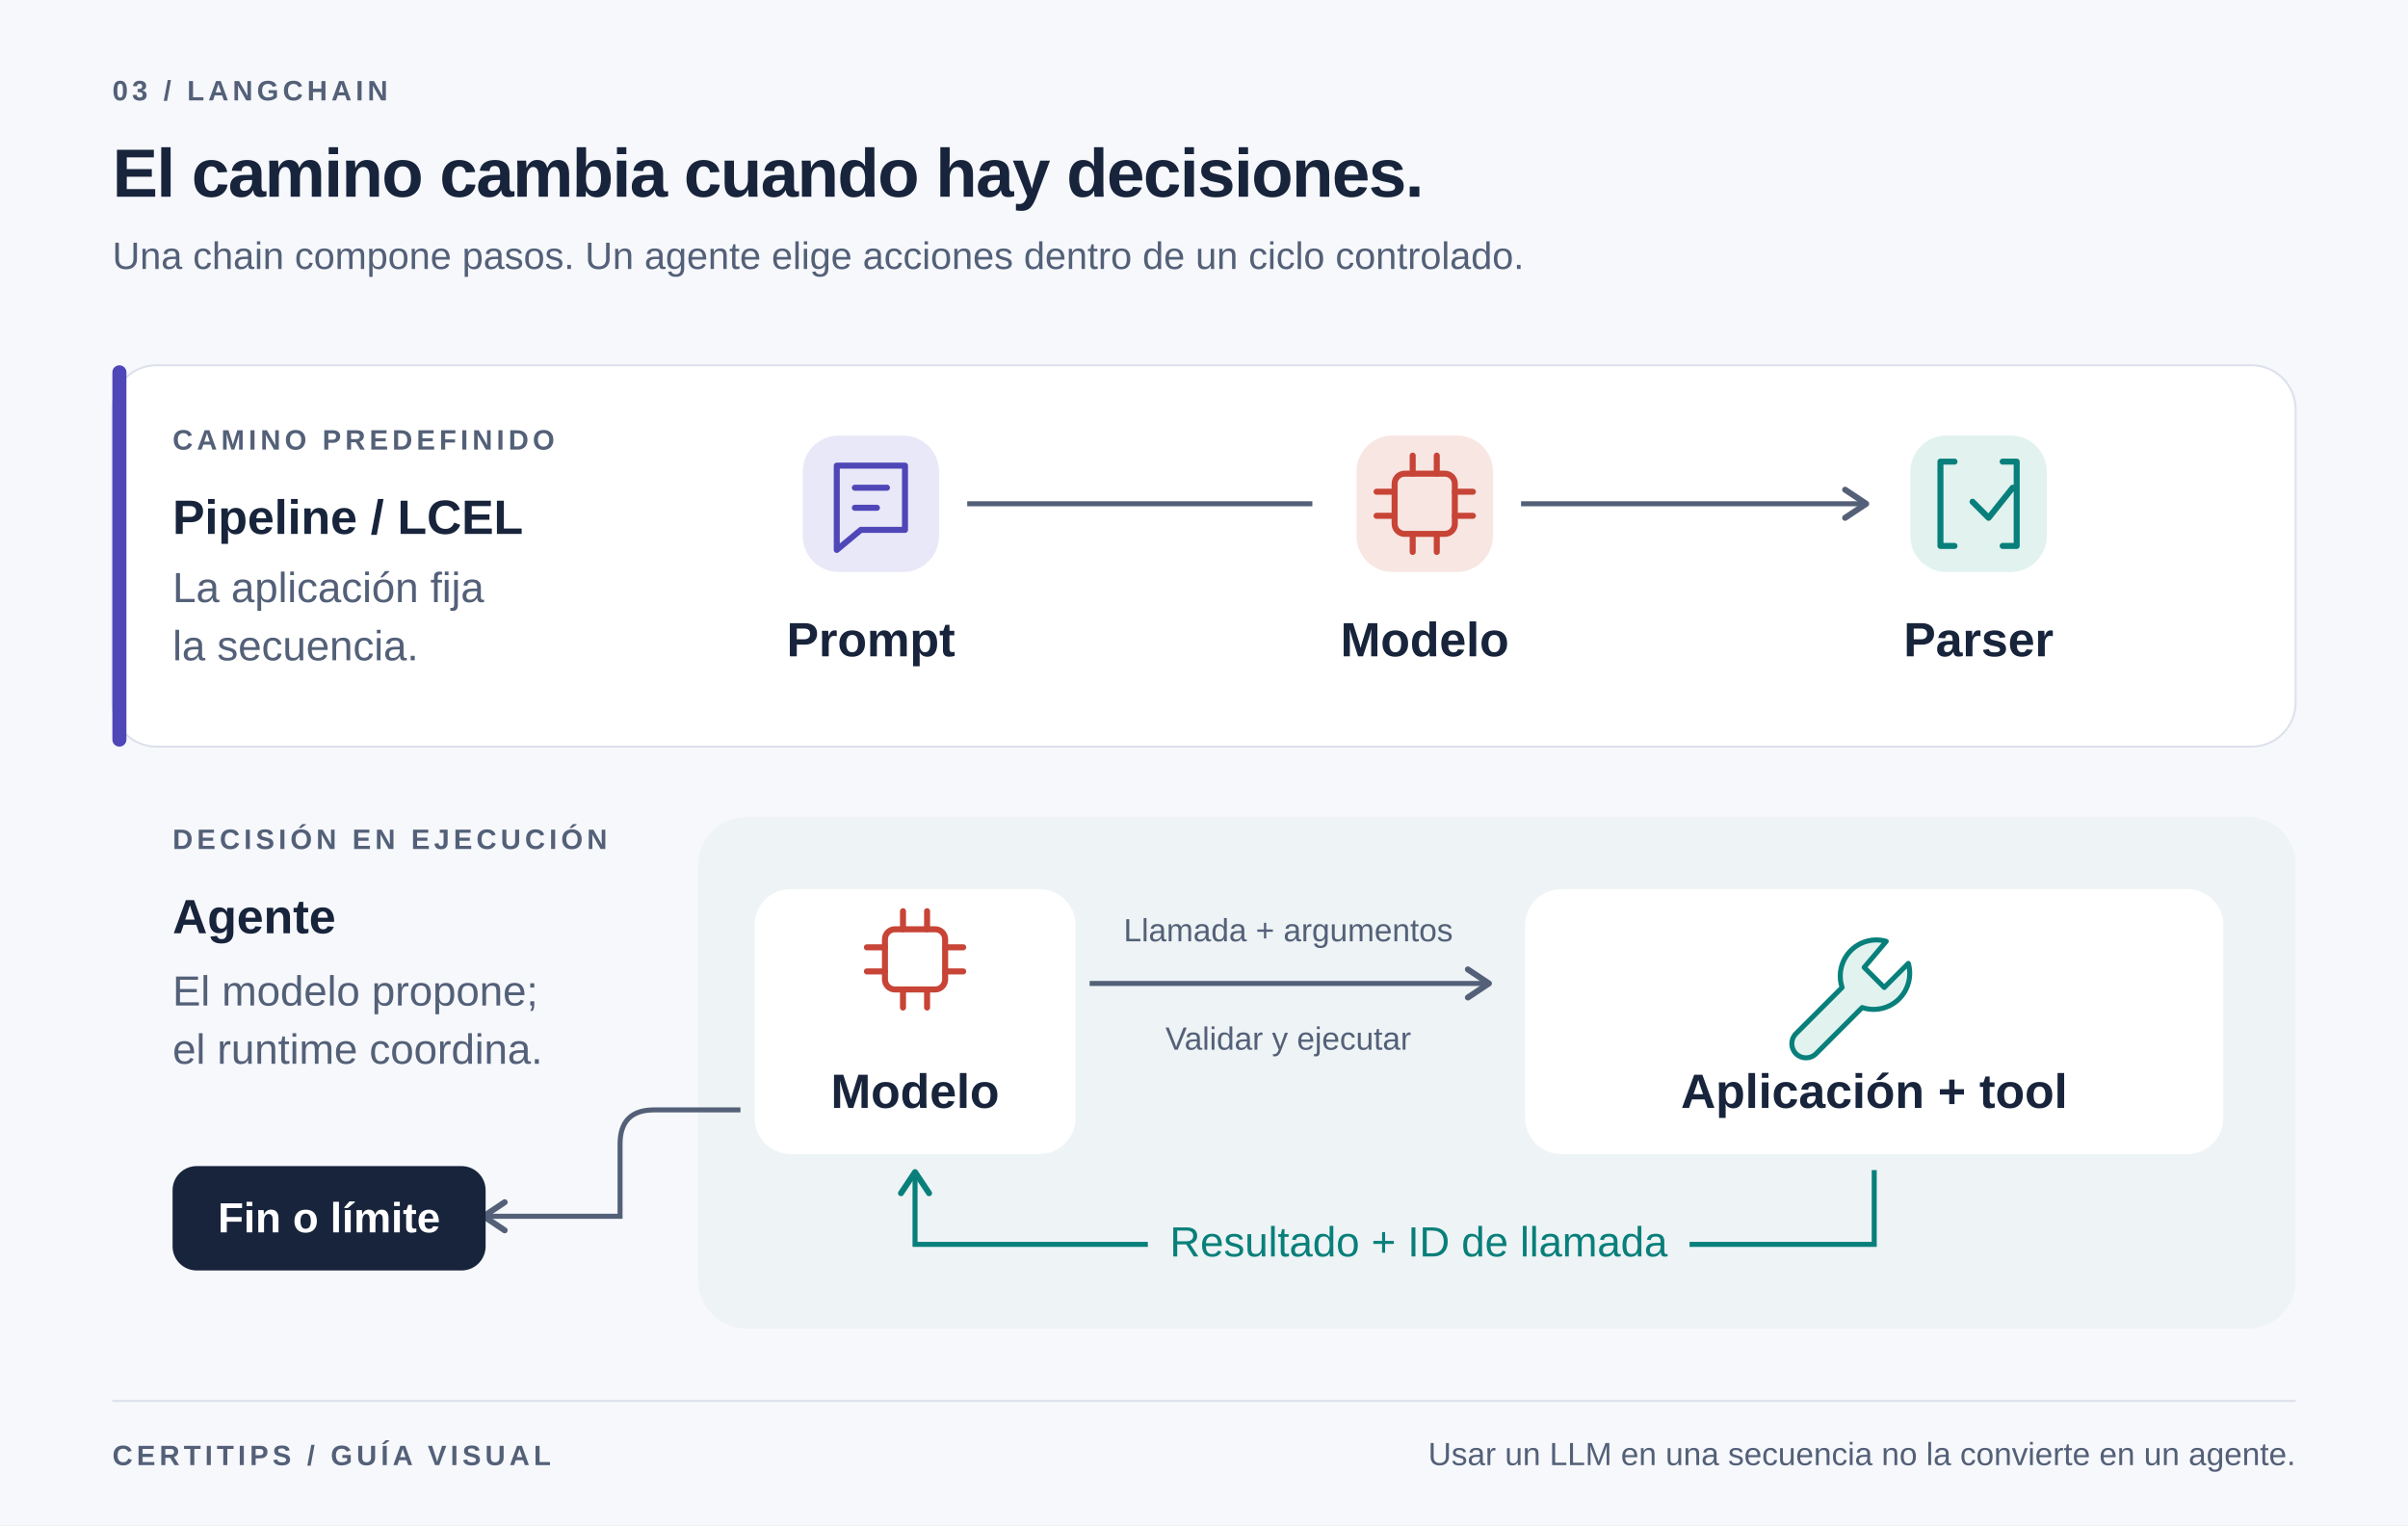
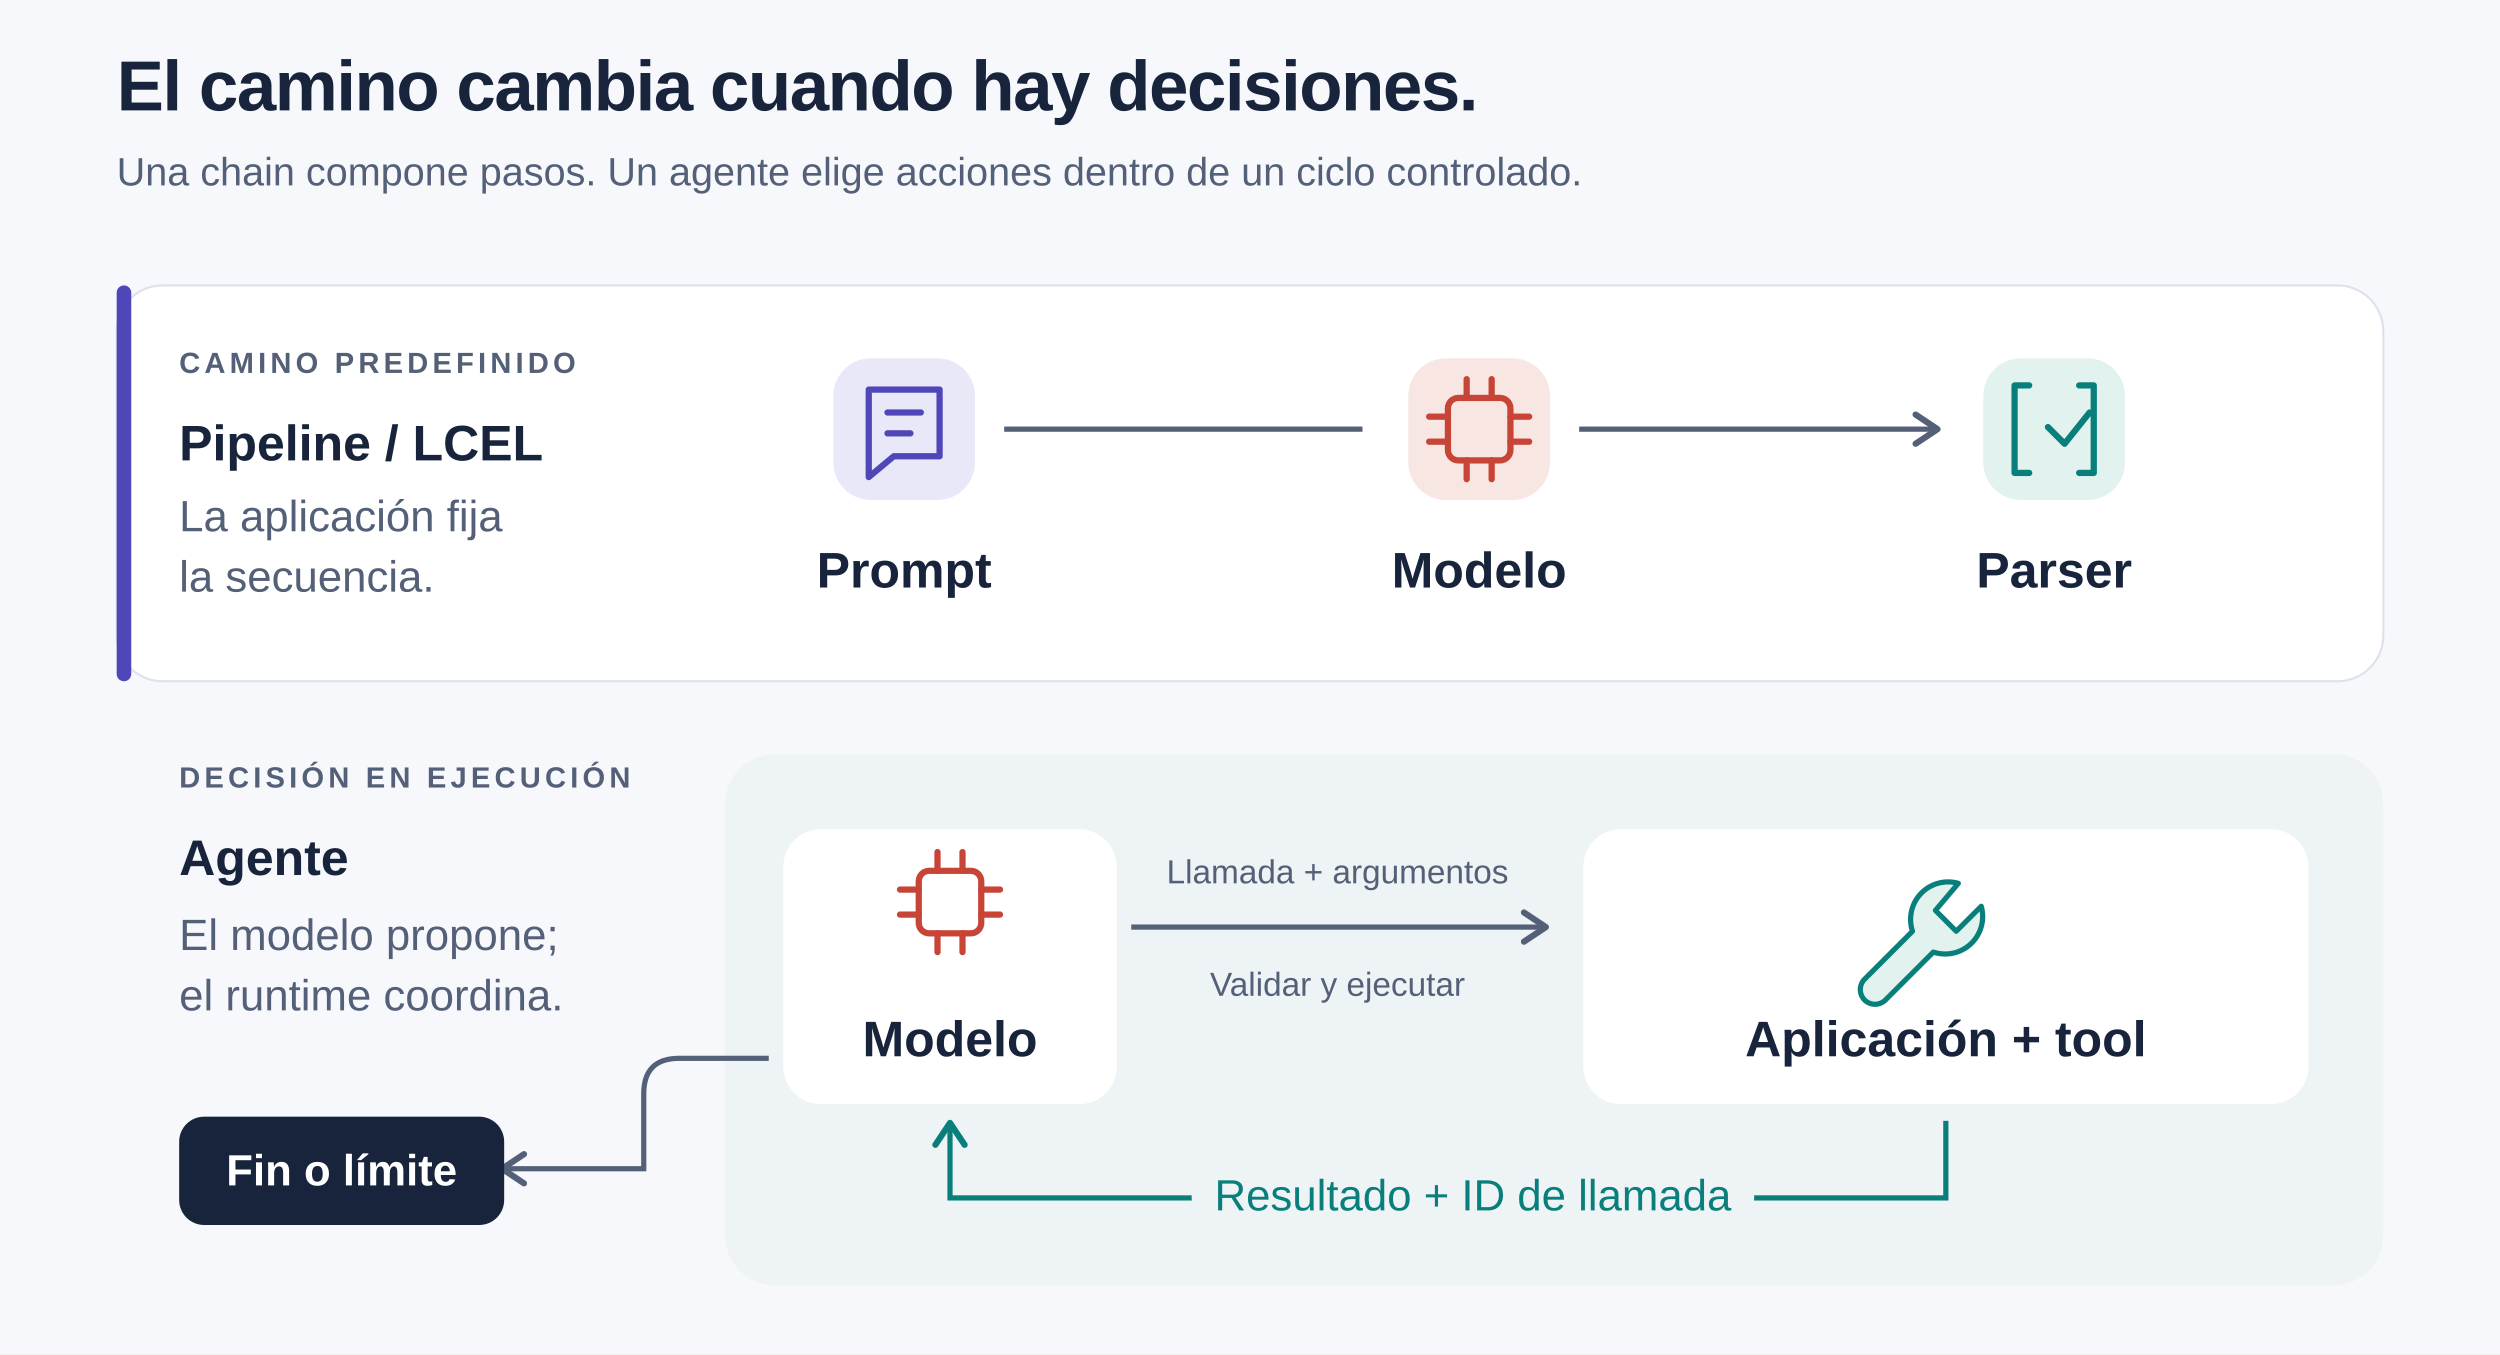
- <svg xmlns="http://www.w3.org/2000/svg" viewBox="0 0 1200 760" role="img" aria-labelledby="title description">
+ <svg xmlns="http://www.w3.org/2000/svg" viewBox="0 0 1200 650" role="img" aria-labelledby="title description">
  <defs>
    <marker id="arrow" viewBox="0 0 10 10" refX="8" refY="5" markerWidth="7" markerHeight="7" orient="auto">
      <path d="m2 1 6 4-6 4" fill="none" stroke="#536078" stroke-width="1.7" stroke-linecap="round" stroke-linejoin="round" />
    </marker>
    <marker id="return" viewBox="0 0 10 10" refX="8" refY="5" markerWidth="7" markerHeight="7" orient="auto">
      <path d="m2 1 6 4-6 4" fill="none" stroke="#087f7a" stroke-width="1.7" stroke-linecap="round" stroke-linejoin="round" />
    </marker>
    <style>text{font-family:'Segoe UI',Arial,sans-serif;fill:#17243b}.eyebrow{font-size:14px;font-weight:700;letter-spacing:2px;fill:#536078}.title{font-size:34px;font-weight:700;letter-spacing:-.7px}.sub{font-size:19px;fill:#536078}.label{font-size:24px;font-weight:700}.body{font-size:21px;fill:#536078}.meta{font-size:16px;fill:#536078}.icon{fill:none;stroke-width:3;stroke-linecap:round;stroke-linejoin:round}.flow{fill:none;stroke:#536078;stroke-width:2.5;marker-end:url(#arrow)}.teal{fill:#087f7a}.white{fill:#fff}</style>
  </defs>
-   <rect width="1200" height="760" fill="#f7f8fc" />
-   <text x="56" y="50" class="eyebrow">03 / LANGCHAIN</text>
-   <text x="56" y="98" class="title">El camino cambia cuando hay decisiones.</text>
-   <text x="56" y="134" class="sub">Una chain compone pasos. Un agente elige acciones dentro de un ciclo controlado.</text>
-   <rect x="56" y="182" width="1088" height="190" rx="22" fill="#fff" stroke="#dce1eb" />
-   <rect x="56" y="182" width="7" height="190" rx="3.5" fill="#4f46b8" />
-   <text x="86" y="224" class="eyebrow">CAMINO PREDEFINIDO</text>
-   <text x="86" y="266" class="label">Pipeline / LCEL</text>
-   <text x="86" y="300" class="body">
-     <tspan x="86">La aplicación fija</tspan>
-     <tspan x="86" dy="29">la secuencia.</tspan>
-   </text>
-   <g transform="translate(434 251)">
-     <rect x="-34" y="-34" width="68" height="68" rx="18" fill="#e9e8f8" />
-     <g class="icon" stroke="#4f46b8">
-       <path d="M-17-19h34v32H-5l-12 10Z" />
-       <path d="M-8-8h16M-8 2h11" />
+   <rect width="1200" height="650" fill="#f7f8fc" />
+   <g transform="translate(0 -45)">
+     <text x="56" y="98" class="title">El camino cambia cuando hay decisiones.</text>
+     <text x="56" y="134" class="sub">Una chain compone pasos. Un agente elige acciones dentro de un ciclo controlado.</text>
+     <rect x="56" y="182" width="1088" height="190" rx="22" fill="#fff" stroke="#dce1eb" />
+     <rect x="56" y="182" width="7" height="190" rx="3.5" fill="#4f46b8" />
+     <text x="86" y="224" class="eyebrow">CAMINO PREDEFINIDO</text>
+     <text x="86" y="266" class="label">Pipeline / LCEL</text>
+     <text x="86" y="300" class="body">
+       <tspan x="86">La aplicación fija</tspan>
+       <tspan x="86" dy="29">la secuencia.</tspan>
+     </text>
+     <g transform="translate(434 251)">
+       <rect x="-34" y="-34" width="68" height="68" rx="18" fill="#e9e8f8" />
+       <g class="icon" stroke="#4f46b8">
+         <path d="M-17-19h34v32H-5l-12 10Z" />
+         <path d="M-8-8h16M-8 2h11" />
+       </g>
    </g>
-   </g>
-   <g transform="translate(710 251)">
-     <rect x="-34" y="-34" width="68" height="68" rx="18" fill="#f8e6e2" />
-     <g class="icon" stroke="#c74436">
+     <g transform="translate(710 251)">
+       <rect x="-34" y="-34" width="68" height="68" rx="18" fill="#f8e6e2" />
+       <g class="icon" stroke="#c74436">
+         <rect x="-15" y="-15" width="30" height="30" rx="5" />
+         <path d="M-6-24v9M6-24v9M-6 15v9M6 15v9M-24-6h9M-24 6h9M15-6h9M15 6h9" />
+       </g>
+     </g>
+     <g transform="translate(986 251)">
+       <rect x="-34" y="-34" width="68" height="68" rx="18" fill="#e1f2ef" />
+       <g class="icon" stroke="#087f7a">
+         <path d="M-12-21h-7v42h7m24-42h7v42h-7m-15-22 8 8 12-15" />
+       </g>
+     </g>
+     <path d="M482 251H654M758 251H930" class="flow" />
+     <text x="434" y="327" text-anchor="middle" class="label">Prompt</text>
+     <text x="710" y="327" text-anchor="middle" class="label">Modelo</text>
+     <text x="986" y="327" text-anchor="middle" class="label">Parser</text>
+     <text x="86" y="423" class="eyebrow">DECISIÓN EN EJECUCIÓN</text>
+     <text x="86" y="465" class="label">Agente</text>
+     <text x="86" y="501" class="body">
+       <tspan x="86">El modelo propone;</tspan>
+       <tspan x="86" dy="29">el runtime coordina.</tspan>
+     </text>
+     <rect x="348" y="407" width="796" height="255" rx="24" fill="#eef3f5" />
+     <rect x="376" y="443" width="160" height="132" rx="18" fill="#fff" />
+     <g transform="translate(456 478)" class="icon" stroke="#c74436">
      <rect x="-15" y="-15" width="30" height="30" rx="5" />
      <path d="M-6-24v9M6-24v9M-6 15v9M6 15v9M-24-6h9M-24 6h9M15-6h9M15 6h9" />
    </g>
+     <text x="456" y="552" text-anchor="middle" class="label">Modelo</text>
+     <rect x="760" y="443" width="348" height="132" rx="18" fill="#fff" />
+     <path d="M940 469a18 18 0 0 0-22 23l-23 23a7 7 0 0 0 10 10l23-23a18 18 0 0 0 23-22l-12 12-10-10Z" fill="#e1f2ef" stroke="#087f7a" stroke-width="2.5" stroke-linecap="round" stroke-linejoin="round" />
+     <text x="934" y="552" text-anchor="middle" class="label">Aplicación + tool</text>
+     <path d="M543 490H742" class="flow" />
+     <text x="642" y="469" text-anchor="middle" class="meta">Llamada + argumentos</text>
+     <text x="642" y="523" text-anchor="middle" class="meta">Validar y ejecutar</text>
+     <path d="M934 583v37H456v-36" fill="none" stroke="#087f7a" stroke-width="2.5" marker-end="url(#return)" />
+     <rect x="572" y="600" width="270" height="39" rx="19" fill="#eef3f5" />
+     <text x="707" y="626" text-anchor="middle" class="body teal">Resultado + ID de llamada</text>
+     <path d="M369 553h-43q-17 0-17 17v36h-68" class="flow" />
+     <rect x="86" y="581" width="156" height="52" rx="12" fill="#17243b" />
+     <text x="164" y="614" text-anchor="middle" font-size="21" font-weight="600" class="white">Fin o límite</text>
  </g>
-   <g transform="translate(986 251)">
-     <rect x="-34" y="-34" width="68" height="68" rx="18" fill="#e1f2ef" />
-     <g class="icon" stroke="#087f7a">
-       <path d="M-12-21h-7v42h7m24-42h7v42h-7m-15-22 8 8 12-15" />
-     </g>
-   </g>
-   <path d="M482 251H654M758 251H930" class="flow" />
-   <text x="434" y="327" text-anchor="middle" class="label">Prompt</text>
-   <text x="710" y="327" text-anchor="middle" class="label">Modelo</text>
-   <text x="986" y="327" text-anchor="middle" class="label">Parser</text>
-   <text x="86" y="423" class="eyebrow">DECISIÓN EN EJECUCIÓN</text>
-   <text x="86" y="465" class="label">Agente</text>
-   <text x="86" y="501" class="body">
-     <tspan x="86">El modelo propone;</tspan>
-     <tspan x="86" dy="29">el runtime coordina.</tspan>
-   </text>
-   <rect x="348" y="407" width="796" height="255" rx="24" fill="#eef3f5" />
-   <rect x="376" y="443" width="160" height="132" rx="18" fill="#fff" />
-   <g transform="translate(456 478)" class="icon" stroke="#c74436">
-     <rect x="-15" y="-15" width="30" height="30" rx="5" />
-     <path d="M-6-24v9M6-24v9M-6 15v9M6 15v9M-24-6h9M-24 6h9M15-6h9M15 6h9" />
-   </g>
-   <text x="456" y="552" text-anchor="middle" class="label">Modelo</text>
-   <rect x="760" y="443" width="348" height="132" rx="18" fill="#fff" />
-   <path d="M940 469a18 18 0 0 0-22 23l-23 23a7 7 0 0 0 10 10l23-23a18 18 0 0 0 23-22l-12 12-10-10Z" fill="#e1f2ef" stroke="#087f7a" stroke-width="2.5" stroke-linecap="round" stroke-linejoin="round" />
-   <text x="934" y="552" text-anchor="middle" class="label">Aplicación + tool</text>
-   <path d="M543 490H742" class="flow" />
-   <text x="642" y="469" text-anchor="middle" class="meta">Llamada + argumentos</text>
-   <text x="642" y="523" text-anchor="middle" class="meta">Validar y ejecutar</text>
-   <path d="M934 583v37H456v-36" fill="none" stroke="#087f7a" stroke-width="2.5" marker-end="url(#return)" />
-   <rect x="572" y="600" width="270" height="39" rx="19" fill="#eef3f5" />
-   <text x="707" y="626" text-anchor="middle" class="body teal">Resultado + ID de llamada</text>
-   <path d="M369 553h-43q-17 0-17 17v36h-68" class="flow" />
-   <rect x="86" y="581" width="156" height="52" rx="12" fill="#17243b" />
-   <text x="164" y="614" text-anchor="middle" font-size="21" font-weight="600" class="white">Fin o límite</text>
-   <path d="M56 698H1144" stroke="#dce1eb" />
-   <text x="56" y="730" class="eyebrow">CERTITIPS / GUÍA VISUAL</text>
-   <text x="1144" y="730" text-anchor="end" class="meta">Usar un LLM en una secuencia no la convierte en un agente.</text>
</svg>
